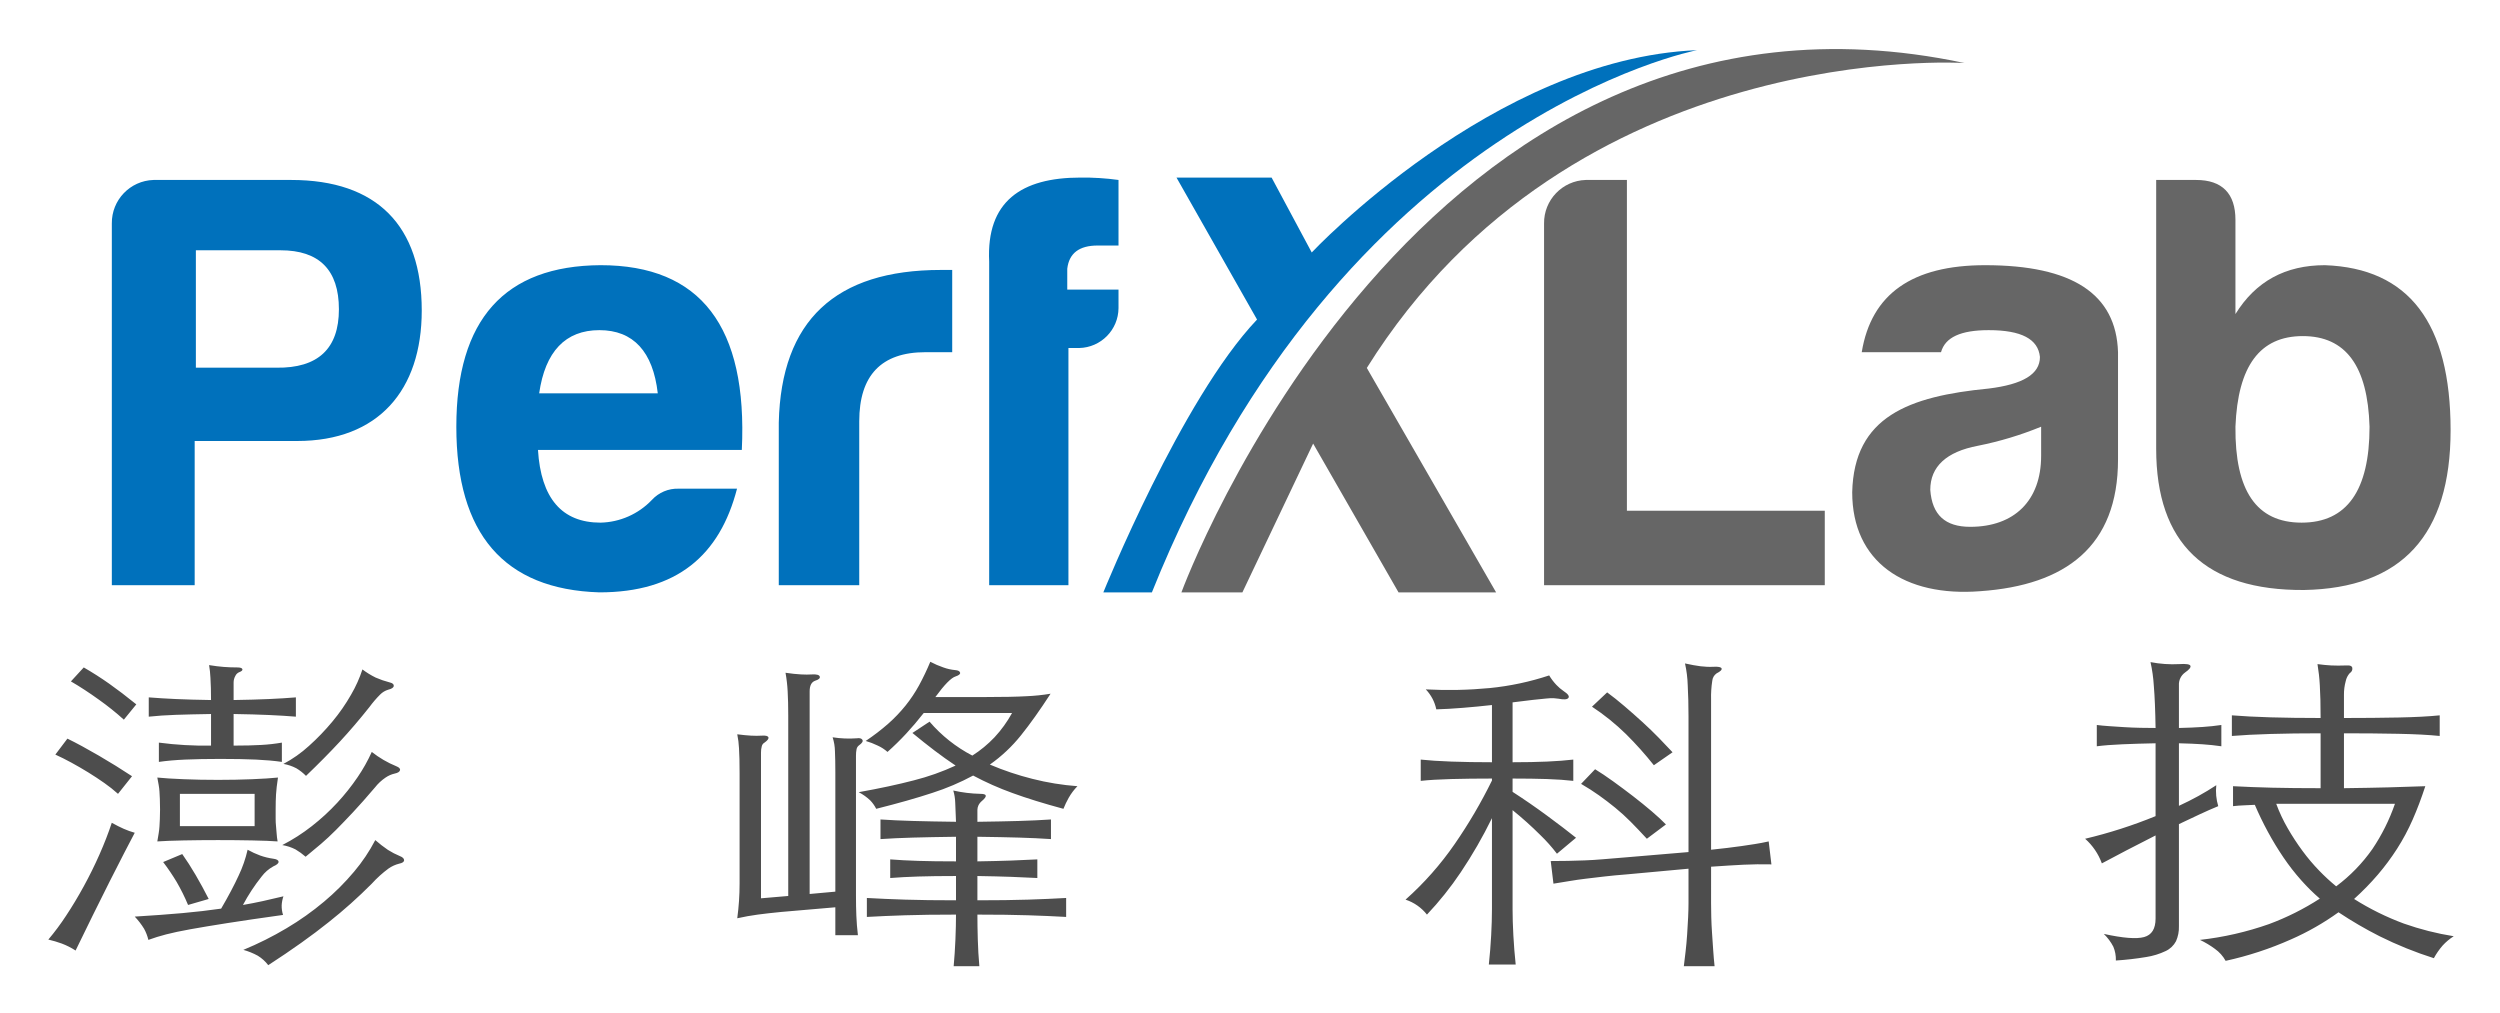
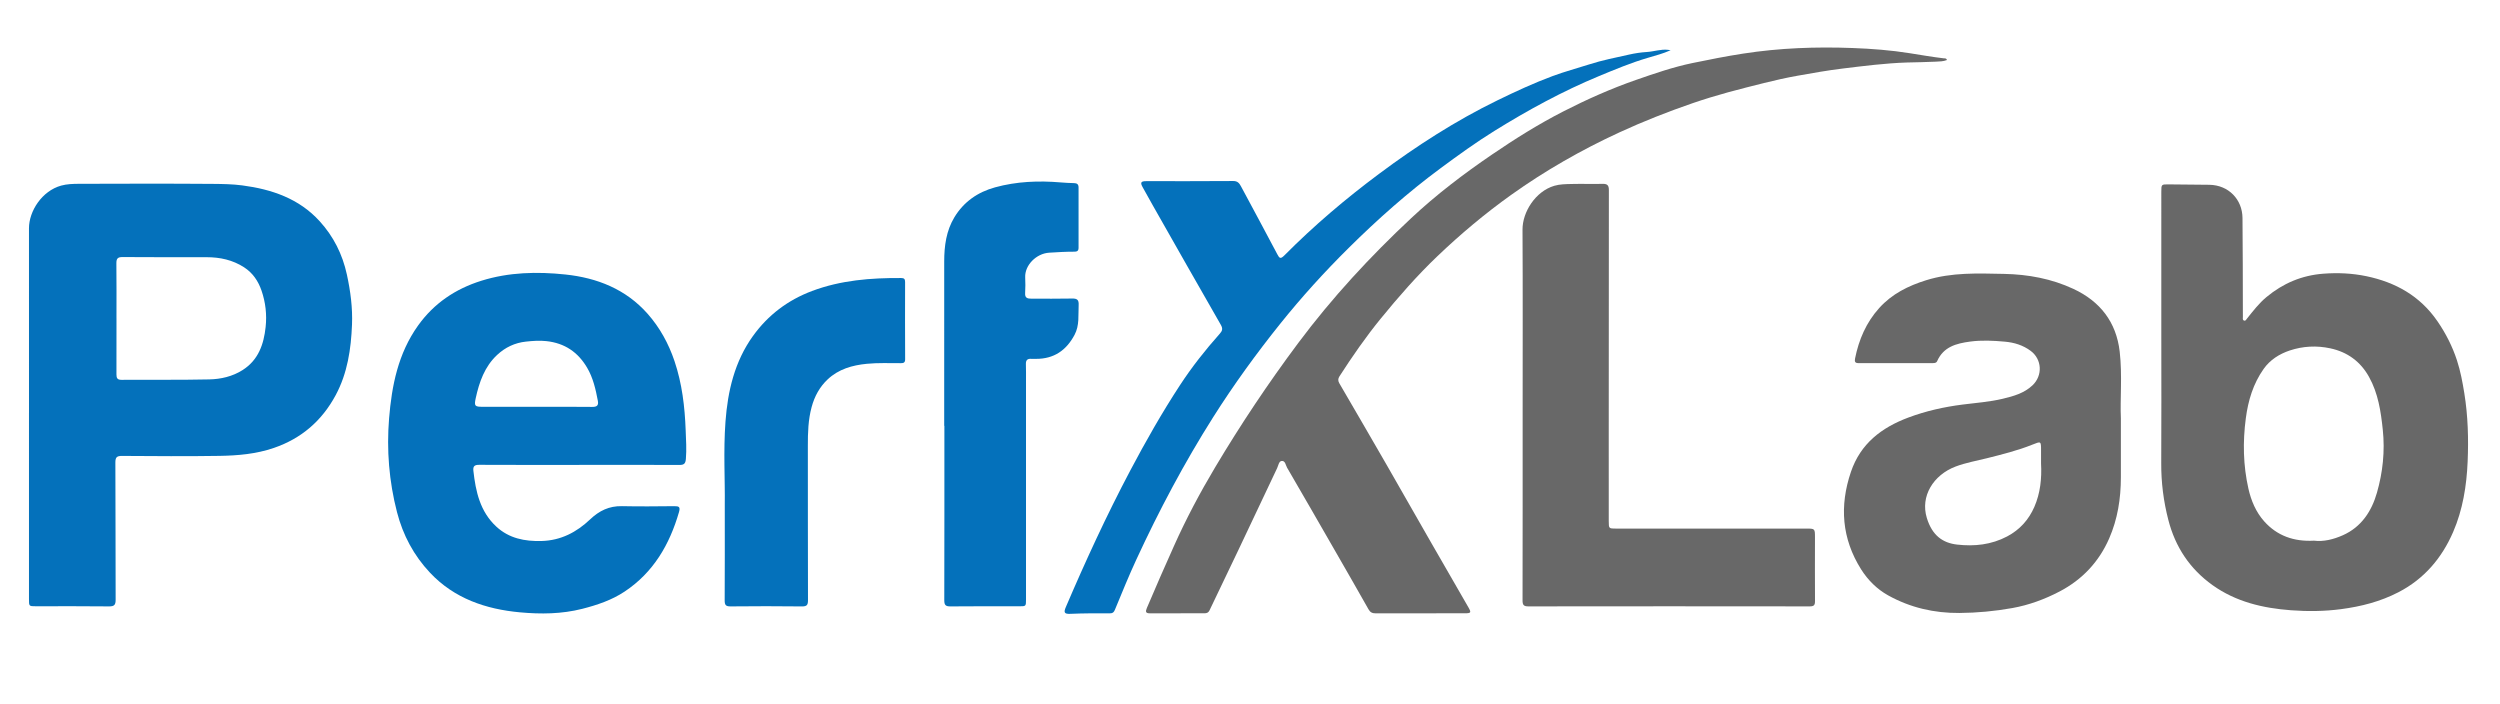
- <svg xmlns="http://www.w3.org/2000/svg" role="img" viewBox="2.98 36.23 390.78 158.28">
+ <svg xmlns="http://www.w3.org/2000/svg" id="Layer_1" viewBox="0 0 1920 540">
  <defs>
-     <style>.cls-1{fill:#0071bc}.cls-2{fill:#666}</style>
+     <style>.cls-1{fill:#686868;}.cls-1,.cls-2{stroke-width:0px;}.cls-2{fill:#0471bb;}</style>
  </defs>
-   <path d="M49.435 105.164H33.41v22.544H20.46V71.16a6.723 6.723 0 0 1 6.522-6.8h21.52c13.415 0 20.402 7.173 20.402 20.401 0 12.485-6.8 20.402-19.47 20.402zm-3.261-11.46c6.52.094 9.782-2.98 9.782-9.13 0-6.148-3.075-9.222-9.13-9.222H33.597v18.353zm50.496 35.12c-14.906-.464-22.36-9.128-22.36-25.896s7.546-25.155 22.545-25.247c15.65 0 23.01 9.596 22.08 28.88H87.072c.467 7.546 3.727 11.365 9.782 11.365a11.441 11.441 0 0 0 8.012-3.54 5.432 5.432 0 0 1 4.193-1.77h9.128c-2.7 10.433-9.408 16.208-21.519 16.208zM87.26 97.71h18.538c-.745-6.52-3.82-9.874-9.129-9.874-5.31 0-8.477 3.354-9.41 9.874zm37.452 4.565c.372-15.93 8.851-23.849 25.34-23.849h1.77v12.856h-4.192c-6.894 0-10.34 3.633-10.34 10.808v25.617h-12.578zm46.954-11.645h-1.677v37.078H157.6V77.123c-.466-9.41 5.032-13.136 14.254-13.136a40.111 40.111 0 0 1 5.963.373v10.248h-3.262q-4.331 0-4.75 3.633v3.26h8.012v2.89a6.284 6.284 0 0 1-6.15 6.238z" class="cls-1" />
-   <path d="M250.857 64.36h6.428v51.703h30.93v11.645h-43.88V71.16a6.724 6.724 0 0 1 6.522-6.8zm55.527 26.922h-12.392c1.492-9.129 7.92-13.6 19.283-13.6 13.603 0 20.496 4.471 20.777 13.6v16.768c0 13.603-8.198 19.657-21.52 20.59-11.833.93-20.03-4.565-20.03-15.465.28-11.833 8.85-14.999 21.333-16.21 5.311-.651 8.012-2.235 8.012-4.937-.279-2.794-2.887-4.192-8.012-4.192-4.378 0-6.8 1.119-7.451 3.446zm15.65 16.21v-4.564a53.649 53.649 0 0 1-9.875 2.98c-4.938.932-7.454 3.261-7.454 6.895.28 3.912 2.33 5.776 6.241 5.776 6.895 0 11.087-4.101 11.087-11.087zm30.373-22.17c3.167-5.125 7.822-7.64 13.973-7.64 13.134.464 19.657 9.035 19.657 25.803 0 16.397-7.64 24.688-22.916 24.969-15.374.091-23.105-7.268-23.105-22.079V64.36h6.24c4.1 0 6.151 2.143 6.151 6.242zm0 17.606c-.095 9.967 3.26 14.998 10.338 14.998 7.081 0 10.623-5.031 10.623-14.998-.282-9.503-3.728-14.162-10.433-14.162-6.708 0-10.157 4.66-10.528 14.162z" class="cls-2" />
-   <path d="M236.838 128.824h-15.252l-13.347-23.26-11.057 23.26h-9.532s37.042-100.874 122.4-82.745c0 0-61.2-3.919-93.42 47.665z" class="cls-2" />
-   <path d="M183.034 128.824h-7.587S187.65 98.607 199.47 86.18l-12.59-22.193h14.866l6.274 11.708s28.421-30.315 60.228-31.623c0 0-55.491 10.593-85.213 84.752z" class="cls-1" />
-   <path fill="#4d4d4d" d="M24.042 166.402q-.609 1.144-1.642 3.146-1.036 2.003-2.282 4.472-1.247 2.47-2.616 5.252-1.369 2.782-2.707 5.538a11.366 11.366 0 0 0-2.16-1.092 18.858 18.858 0 0 0-2.099-.624 37.912 37.912 0 0 0 2.768-3.718q1.43-2.157 2.768-4.602 1.338-2.444 2.465-4.992 1.125-2.547 1.916-4.94 1.034.573 1.856.936a13.19 13.19 0 0 0 1.733.624zm-2.616-6.084a21.93 21.93 0 0 0-2.13-1.69q-1.217-.858-2.524-1.664-1.309-.805-2.647-1.534-1.338-.727-2.494-1.248l1.886-2.496q2.13 1.04 4.898 2.652 2.767 1.612 5.202 3.224zm.913-11.596a42.417 42.417 0 0 0-3.894-3.12q-2.313-1.663-4.38-2.86l2.007-2.184q2.068 1.197 3.986 2.548 1.916 1.353 4.228 3.224zm18.617 28.964q1.52-.26 3.072-.598 1.552-.337 3.255-.754a5.15 5.15 0 0 0-.274 1.404 4.633 4.633 0 0 0 .213 1.508q-5.233.729-8.7 1.274-3.467.546-5.78.962-2.312.417-3.802.806-1.491.39-2.768.858a6.91 6.91 0 0 0-.67-1.742 11.58 11.58 0 0 0-1.46-1.898q4.258-.26 7.453-.546 3.194-.285 6.054-.702 1.702-2.912 2.738-5.174a19.332 19.332 0 0 0 1.399-4.03 13.441 13.441 0 0 0 1.977.91 10.338 10.338 0 0 0 2.038.494q.79.105.821.468.03.364-.82.728a5.785 5.785 0 0 0-1.826 1.586 28.834 28.834 0 0 0-2.92 4.446zm-1.46-32.032q3.224-.051 5.536-.156 2.311-.103 4.198-.26v3.016q-1.887-.156-4.198-.26-2.313-.103-5.536-.156v4.94q2.555 0 4.32-.104a27.694 27.694 0 0 0 3.224-.364v3.016q-1.766-.26-4.046-.364-2.282-.104-5.567-.104-3.164 0-5.506.104-2.342.105-4.107.364v-3.016a55.324 55.324 0 0 0 8.153.468v-4.94q-3.226.052-5.506.13-2.282.078-4.229.286v-3.016q1.947.156 4.229.26 2.281.105 5.506.156 0-2.028-.092-3.458a15.995 15.995 0 0 0-.212-2.002q1.278.208 2.312.286 1.034.078 2.068.078.73 0 .821.26.092.261-.456.468a1.137 1.137 0 0 0-.639.598 2.07 2.07 0 0 0-.273 1.014zm6.935 12.116q-.244 1.613-.304 2.626-.06 1.014-.06 2.366v1.482a10.34 10.34 0 0 0 .06 1.144q.06.547.091 1.092a11.576 11.576 0 0 0 .153 1.274q-1.4-.104-3.955-.156-2.555-.051-5.354-.052-2.8 0-5.384.052-2.587.053-4.107.156l.213-1.274a10.256 10.256 0 0 0 .122-1.066q.03-.52.06-1.144.03-.624.031-1.508 0-.987-.03-1.638-.031-.65-.061-1.17a8.429 8.429 0 0 0-.122-1.014q-.091-.493-.213-1.17 1.52.156 4.107.26 2.585.105 5.384.104 2.798 0 5.323-.104 2.524-.104 4.046-.26zm-14.054 19.916a31.078 31.078 0 0 0-1.794-3.614 34.466 34.466 0 0 0-2.1-3.094l2.982-1.248q1.033 1.457 2.099 3.276 1.063 1.821 2.038 3.744zm10.404-17.368H31.1v5.044h11.68zm22.572 10.92a5.025 5.025 0 0 0-1.643.754 17.794 17.794 0 0 0-2.616 2.366 75.625 75.625 0 0 1-6.723 6.006q-3.924 3.146-9.46 6.734a6.034 6.034 0 0 0-1.643-1.482 10.53 10.53 0 0 0-2.251-.91 51.61 51.61 0 0 0 6.753-3.38 43.968 43.968 0 0 0 5.87-4.16 37.961 37.961 0 0 0 4.685-4.68 26.856 26.856 0 0 0 3.316-4.94 20.017 20.017 0 0 0 1.978 1.534 12.204 12.204 0 0 0 1.855.962c.446.174.67.39.67.65s-.265.442-.791.546zm-.67-14.092a4.126 4.126 0 0 0-1.43.624 7.288 7.288 0 0 0-1.672 1.56q-1.949 2.289-3.408 3.848-1.46 1.56-2.676 2.782-1.218 1.222-2.343 2.184-1.126.963-2.403 2.002a10.551 10.551 0 0 0-1.582-1.144 6.976 6.976 0 0 0-2.068-.676 28.798 28.798 0 0 0 4.623-2.964 33.392 33.392 0 0 0 3.986-3.666 33.953 33.953 0 0 0 3.163-3.978 25.73 25.73 0 0 0 2.22-3.952 15.935 15.935 0 0 0 3.834 2.237q.668.26.577.623-.09.365-.82.52zm-1.034-13.104a2.955 2.955 0 0 0-1.247.754 16.874 16.874 0 0 0-1.673 1.95q-2.313 2.913-4.624 5.408-2.313 2.496-5.293 5.356a7.574 7.574 0 0 0-1.521-1.196 6.946 6.946 0 0 0-2.008-.676 19.41 19.41 0 0 0 3.985-2.808 35.649 35.649 0 0 0 3.68-3.822 28.718 28.718 0 0 0 2.921-4.212 20.478 20.478 0 0 0 1.764-3.926 12.646 12.646 0 0 0 2.07 1.274 14.424 14.424 0 0 0 2.19.754q.668.156.638.546c-.02.26-.315.46-.882.598zm62.543 4.056q0-2.184-.091-3.796a23.057 23.057 0 0 0-.335-2.912q1.399.209 2.434.26a14.863 14.863 0 0 0 1.764 0q1.034-.05 1.156.338.121.39-.73.65-.853.312-.852 1.664v31.668l4.016-.364V156.99q0-1.975-.061-3.328a7.527 7.527 0 0 0-.365-2.184 16.676 16.676 0 0 0 3.772.156q.669-.104.882.234.212.34-.517.858a.974.974 0 0 0-.396.624 4.693 4.693 0 0 0-.09.988v21.892q0 1.716.06 3.172.06 1.456.244 3.016h-3.53v-4.368l-8.456.728q-2.13.208-3.68.416-1.552.208-3.195.572a40.402 40.402 0 0 0 .365-5.408v-17.264q0-2.496-.091-3.9a14.137 14.137 0 0 0-.274-2.184q1.216.156 2.13.208a14.97 14.97 0 0 0 1.764 0q.85-.051.973.26.121.312-.608.832a.873.873 0 0 0-.426.572 3.512 3.512 0 0 0-.122.988v22.776l4.259-.364zm28.777 6.24a18.381 18.381 0 0 0 3.468-2.86 18.93 18.93 0 0 0 2.738-3.796h-13.81q-1.34 1.716-2.739 3.224-1.4 1.509-2.92 2.86a5.98 5.98 0 0 0-1.52-.988 11.943 11.943 0 0 0-1.887-.728 33.307 33.307 0 0 0 3.529-2.704 23.202 23.202 0 0 0 2.707-2.834 21.748 21.748 0 0 0 2.1-3.146 39.562 39.562 0 0 0 1.763-3.692 13.691 13.691 0 0 0 2.039.884 7.316 7.316 0 0 0 1.855.416q.669.053.76.39.092.339-.699.598-1.035.312-3.164 3.224h7.849q4.075 0 6.418-.13a30.504 30.504 0 0 0 3.742-.39q-2.496 3.849-4.624 6.5a23.686 23.686 0 0 1-4.867 4.576 44.784 44.784 0 0 0 6.662 2.236 40.799 40.799 0 0 0 7.027 1.144 8.671 8.671 0 0 0-1.37 1.82 14.37 14.37 0 0 0-.82 1.716q-4.625-1.248-7.97-2.47a46.554 46.554 0 0 1-6.145-2.73 37.673 37.673 0 0 1-6.358 2.704q-3.62 1.197-8.791 2.496a5.375 5.375 0 0 0-.943-1.326 7.879 7.879 0 0 0-1.795-1.274q4.928-.883 8.609-1.846a37.477 37.477 0 0 0 6.54-2.314q-1.643-1.092-3.285-2.34-1.643-1.248-3.468-2.756l2.677-1.768a22.448 22.448 0 0 0 6.692 5.304zm-2.555 12.688q-3.956.052-6.723.13-2.769.078-5.08.234v-3.068q2.311.156 5.08.234 2.768.079 6.723.13-.061-1.872-.122-3.016a7.276 7.276 0 0 0-.304-1.872 21.385 21.385 0 0 0 4.259.52q1.52 0 .243 1.092a2.022 2.022 0 0 0-.578.728 1.76 1.76 0 0 0-.152.676v1.872q3.833-.051 6.51-.13 2.676-.078 4.989-.234v3.068q-2.313-.156-4.989-.234-2.678-.078-6.51-.13v3.848q3.103-.051 5.293-.13 2.19-.078 4.076-.182v2.912q-1.886-.103-4.076-.182-2.19-.078-5.293-.13v3.796q4.684 0 7.909-.104 3.224-.103 5.962-.26v2.964q-2.737-.156-5.962-.26-3.225-.104-7.909-.104 0 1.768.06 3.874t.244 4.186h-4.015q.182-1.976.274-4.134.09-2.157.091-3.926-4.686 0-7.94.104-3.255.105-5.993.26v-2.964q2.738.156 5.993.26 3.254.105 7.94.104v-3.796q-3.468 0-5.902.078t-4.38.234v-2.912q1.947.156 4.38.234 2.433.078 5.902.078zm83.776-20.592q-2.313.26-4.593.442-2.283.183-4.107.234a6.345 6.345 0 0 0-1.642-3.12 67.687 67.687 0 0 0 10.007-.208 43.01 43.01 0 0 0 9.279-1.976 8.665 8.665 0 0 0 1.125 1.482 6.837 6.837 0 0 0 1.126.962q1.032.677.76 1.066-.274.39-1.551.13a7.323 7.323 0 0 0-.73-.078 8.217 8.217 0 0 0-1.217.052q-.791.078-2.039.208-1.248.13-3.194.39v9.36q3.043 0 5.385-.104 2.34-.104 4.106-.312v3.328q-1.765-.207-4.106-.286-2.342-.078-5.385-.078v2.08q2.738 1.768 5.385 3.718t4.532 3.458l-2.98 2.496a25.805 25.805 0 0 0-2.617-2.938 54.998 54.998 0 0 0-4.32-3.874v15.496q0 1.821.122 4.082.122 2.262.365 4.55h-4.198q.243-2.289.365-4.55.122-2.262.122-4.082v-14.248a71.576 71.576 0 0 1-4.867 8.45 50.657 50.657 0 0 1-5.294 6.63 7.043 7.043 0 0 0-3.345-2.34 48.415 48.415 0 0 0 7.696-8.71 77.506 77.506 0 0 0 5.81-9.906v-.312q-3.468 0-6.358.078-2.89.078-4.775.286v-3.328q1.885.208 4.775.312 2.889.105 6.358.104zm34.252 30.992q0 .936.03 2.158.031 1.222.123 2.548l.182 2.678q.091 1.352.213 2.444h-4.806q.121-.988.274-2.288.15-1.3.243-2.678.091-1.377.153-2.652c.039-.849.06-1.586.06-2.21v-5.408l-9.613.884q-2.007.156-3.559.338l-2.86.338q-1.309.156-2.525.364-1.217.208-2.554.416l-.426-3.536q1.399 0 2.677-.026 1.277-.025 2.646-.078 1.368-.051 2.89-.182 1.52-.129 3.468-.286l9.856-.832v-21.164q0-2.652-.122-4.914a18.056 18.056 0 0 0-.426-3.406q1.4.312 2.434.442a11.683 11.683 0 0 0 2.068.078q1.096-.051 1.217.26.122.312-.791.78a1.59 1.59 0 0 0-.669 1.17 16.205 16.205 0 0 0-.183 2.886v23.504l2.556-.286q1.154-.129 2.19-.286l2.069-.312q1.033-.156 2.19-.416l.426 3.588q-2.251-.051-4.35.052-2.1.105-5.08.312zm-10.038-10.088q-1.339-1.455-2.525-2.652a31.015 31.015 0 0 0-2.434-2.21q-1.246-1.014-2.524-1.924-1.277-.909-2.799-1.794l2.19-2.288q1.278.78 2.83 1.898 1.55 1.12 3.102 2.314 1.551 1.197 2.921 2.366 1.368 1.17 2.22 2.054zm1.095-11.492a55.537 55.537 0 0 0-4.35-4.862 35.528 35.528 0 0 0-5.323-4.29l2.372-2.236q1.278.936 2.708 2.158 1.428 1.223 2.798 2.47 1.37 1.248 2.586 2.496 1.216 1.248 2.13 2.236zm78.423-3.432q-2.738.053-5.171.156-2.435.105-4.016.312v-3.328q.79.105 1.916.182 1.125.078 2.373.156 1.247.078 2.525.104 1.279.027 2.373.026-.062-4.055-.274-6.604a23.747 23.747 0 0 0-.517-3.692 18.401 18.401 0 0 0 4.502.312q1.582-.103 1.734.26.151.364-.821 1.04a2.305 2.305 0 0 0-.974 2.028v6.656q2.129-.05 3.68-.156 1.552-.103 2.952-.312v3.328q-1.4-.207-2.951-.312-1.551-.104-3.68-.156v9.776q1.581-.728 3.041-1.534 1.46-.805 2.799-1.69a8.24 8.24 0 0 0 .304 3.276q-1.4.573-2.95 1.3-1.552.729-3.195 1.508v15.964a5.33 5.33 0 0 1-.456 2.34 3.493 3.493 0 0 1-1.612 1.534 10.953 10.953 0 0 1-3.042.936 47.12 47.12 0 0 1-4.746.546 5.173 5.173 0 0 0-.395-2.158 7.904 7.904 0 0 0-1.491-2.002q4.501.987 6.297.494 1.794-.494 1.795-2.886v-13q-2.373 1.197-4.563 2.34-2.191 1.144-3.833 2.028a9.453 9.453 0 0 0-2.616-3.848 74.56 74.56 0 0 0 11.012-3.536zm15.514 9.62c-.569.035-1.125.061-1.673.078q-.822.027-1.734.13v-3.12q2.92.156 6.115.234 3.193.078 7.574.078v-8.58q-4.32 0-7.849.104-3.529.105-6.022.312v-3.224q2.554.208 6.022.312 3.469.105 7.849.104 0-3.12-.122-5.096a29.727 29.727 0 0 0-.365-3.328q1.155.156 2.13.208.972.053 2.493 0 .731-.051.822.39a.791.791 0 0 1-.395.806 2.67 2.67 0 0 0-.64 1.274 7.673 7.673 0 0 0-.273 2.106v3.64q4.623 0 8.518-.078 3.892-.078 6.449-.338v3.224q-2.556-.26-6.48-.338-3.924-.078-8.487-.078v8.58q4.015-.051 6.997-.13 2.98-.077 5.719-.182-.913 2.808-1.978 5.226a33.158 33.158 0 0 1-2.433 4.55 37.046 37.046 0 0 1-3.012 4.056 41.322 41.322 0 0 1-3.71 3.796 41.674 41.674 0 0 0 7.786 3.848 44.607 44.607 0 0 0 7.788 1.976 8.66 8.66 0 0 0-1.734 1.456 10.985 10.985 0 0 0-1.37 1.976 59.331 59.331 0 0 1-8.486-3.432 62.256 62.256 0 0 1-6.418-3.744 40.604 40.604 0 0 1-7.423 4.238 52.924 52.924 0 0 1-10.221 3.354 5.59 5.59 0 0 0-1.673-1.872 13.831 13.831 0 0 0-2.343-1.404 48.778 48.778 0 0 0 10.8-2.47 40.87 40.87 0 0 0 7.939-3.978 30.47 30.47 0 0 1-2.92-2.886 34.355 34.355 0 0 1-2.769-3.562 46.27 46.27 0 0 1-2.433-4.004q-1.127-2.08-2.038-4.212zm3.346-.156a24.828 24.828 0 0 0 1.795 3.822 37.174 37.174 0 0 0 2.312 3.536 29.578 29.578 0 0 0 2.616 3.094 31.653 31.653 0 0 0 2.646 2.444 25.621 25.621 0 0 0 5.659-5.824 30.637 30.637 0 0 0 3.528-7.072z" />
+   <path class="cls-2" d="M22.27,317.089c0-47.252.023-94.503-.015-141.755-.011-13.187,9.972-28.712,24.739-32.797,4.36-1.206,9.111-1.355,13.686-1.369,34.257-.107,68.516-.214,102.772.059,7.542.06,15.203.175,22.665,1.163,22.566,2.987,43.495,10.05,59.379,27.503,10.645,11.696,17.503,25.326,20.898,40.92,2.777,12.756,4.469,25.562,3.949,38.537-.751,18.755-3.472,37.221-12.501,54.061-10.539,19.657-26.235,33.305-47.55,40.611-13.591,4.658-27.605,5.862-41.688,6.091-24.908.405-49.828.192-74.742.035-3.918-.025-5.277.777-5.253,5.081.199,35.065.047,70.132.201,105.198.018,4.023-.906,5.335-5.131,5.283-18.683-.232-37.371-.093-56.057-.1-5.371-.002-5.367-.018-5.367-5.548.001-47.658.001-95.315.001-142.973h.016ZM89.449,244.501h.015c0,14.343.036,28.686-.032,43.029-.013,2.775.661,4.203,3.859,4.183,22.463-.142,44.933.16,67.387-.329,8.948-.195,17.816-2.205,25.634-7.17,12.117-7.696,16.271-19.76,17.697-33.088,1.013-9.472-.043-18.888-3.148-27.912-2.521-7.326-6.691-13.58-13.404-17.924-8.771-5.675-18.468-7.745-28.731-7.758-21.517-.027-43.035.071-64.55-.112-3.83-.033-4.839,1.215-4.795,4.865.169,14.07.068,28.144.068,42.217Z" />
+   <path class="cls-1" d="M1659.888,259.792c-.003-37.498-.009-74.995.004-112.493.002-5.705.044-5.735,5.607-5.694,10.422.077,20.845.139,31.266.306,14.908.239,25.318,11.367,25.473,25.414.267,24.092.205,48.187.281,72.28.004,1.218-.05,2.439.017,3.654.056,1.021-.464,2.382.795,2.898,1.332.546,1.832-.815,2.473-1.615,4.632-5.778,9.129-11.665,14.887-16.433,12.691-10.509,27.076-16.656,43.637-17.909,11.139-.842,22.136-.352,33.024,1.915,22.467,4.677,41.226,15.184,54.549,34.52,6.471,9.392,11.54,19.395,15.064,30.165,2.685,8.207,4.26,16.728,5.635,25.238,2.814,17.41,3.298,34.979,2.545,52.562-.795,18.578-3.747,36.922-11.146,53.993-8.64,19.935-22.14,35.954-41.915,46.2-13.947,7.226-28.672,10.987-44.184,13.039-12.859,1.701-25.684,1.795-38.429.846-21.503-1.6-42.269-6.433-60.257-19.303-17.454-12.488-28.576-29.283-33.935-50.074-3.699-14.352-5.541-28.834-5.448-43.67.2-31.946.061-63.895.059-95.842ZM1777.113,415.232c7.42.922,15.042-.979,22.212-4.168,14.262-6.343,22.124-18.495,26.19-32.737,4.46-15.623,6.188-31.765,4.479-48.123-1.476-14.123-3.496-28.003-10.578-40.726-6.647-11.942-16.654-19.131-29.743-21.959-10.441-2.256-21.027-1.723-31.142,1.651-7.962,2.656-15.122,7.166-20.072,14.183-8.004,11.346-11.866,24.152-13.678,37.922-2.389,18.166-2.026,36.08,1.981,53.925,2.091,9.315,5.797,18.087,12.125,25.173,9.903,11.088,22.793,15.719,38.225,14.859Z" />
+   <path class="cls-2" d="M444.911,357.054c-25.592,0-51.185.062-76.777-.072-3.521-.018-4.986.898-4.58,4.554,1.777,16.001,5.153,31.379,17.624,42.906,9.789,9.049,21.794,11.392,34.732,11.05,14.794-.391,26.928-6.756,37.278-16.589,7.019-6.668,14.659-10.38,24.449-10.171,13.399.286,26.81.153,40.214.012,3.543-.037,4.779.506,3.622,4.507-7.225,24.989-19.685,46.414-41.776,61.08-9.853,6.542-20.984,10.312-32.492,13.242-15.859,4.038-31.948,4.172-47.909,2.697-26.21-2.422-50.393-10.616-69.03-30.408-12.448-13.219-20.798-28.841-25.367-46.523-6.118-23.678-8.054-47.765-6.08-71.993,2.059-25.274,6.941-49.876,22.207-71.264,12.285-17.211,28.809-28.242,48.629-34.457,21.08-6.611,42.932-7.102,64.579-4.813,24.284,2.568,46.339,11.203,63.093,30.123,9.425,10.644,16.138,22.923,20.673,36.343,5.833,17.261,7.939,35.159,8.602,53.28.266,7.283.775,14.528.16,21.851-.318,3.786-1.52,4.693-5.075,4.676-25.592-.123-51.184-.066-76.777-.066v.033ZM412.177,312.436c14.207,0,28.414-.105,42.619.072,3.653.046,5.025-1.133,4.352-4.693-1.674-8.848-3.644-17.64-8.277-25.481-7.03-11.895-17.177-18.832-31.278-20.359-5.369-.582-10.443-.166-15.653.378-8.572.896-15.984,4.469-22.182,10.259-9.593,8.963-13.715,20.844-16.411,33.234-1.323,6.079-.618,6.569,5.429,6.578,13.801.019,27.601.006,41.402.012Z" />
+   <path class="cls-1" d="M1495.252,46.094c-2.759,1.136-5.715,1.109-8.518,1.263-7.43.408-14.881.402-22.321.649-16.482.548-32.815,2.632-49.168,4.621-11.654,1.417-23.203,3.478-34.732,5.533-8.56,1.525-17.098,3.426-25.573,5.56-9.362,2.357-18.743,4.659-28.045,7.233-9.024,2.497-18.005,5.207-26.856,8.257-19.168,6.606-38.038,14.019-56.448,22.515-29.149,13.451-56.956,29.334-83.076,47.983-19.957,14.249-38.723,30-56.498,46.96-15.672,14.954-29.87,31.19-43.533,47.923-11.55,14.144-21.928,29.153-31.819,44.498-1.147,1.78-1.15,3.417-.061,5.286,12.109,20.793,24.217,41.587,36.226,62.438,11.254,19.539,22.366,39.161,33.585,58.72,9.752,17.002,19.571,33.964,29.349,50.951,2.272,3.947,1.972,4.51-2.573,4.514-22.884.023-45.769-.018-68.653.052-2.572.008-4.195-.744-5.517-3.087-8.328-14.762-16.783-29.452-25.231-44.145-12.396-21.561-24.784-43.127-37.3-64.619-1.129-1.939-1.355-5.571-4.272-5.167-2.05.284-2.437,3.505-3.388,5.512-9.832,20.765-19.618,41.551-29.482,62.301-7.449,15.67-15.021,31.282-22.457,46.959-.869,1.833-2.22,2.196-3.915,2.197-13.947.01-27.895-.028-41.842.033-3.376.015-3.485-1.364-2.363-4.033,6.735-16.022,13.785-31.9,20.876-47.769,9.253-20.707,19.878-40.691,31.449-60.116,19.657-32.999,40.969-64.93,63.98-95.73,25.905-34.673,55.144-66.302,86.691-95.814,19.247-18.006,40.183-33.943,61.979-48.803,17.706-12.071,35.802-23.432,54.874-33.189,18.076-9.248,36.622-17.504,55.796-24.184,14.266-4.97,28.618-9.908,43.421-12.981,12.895-2.677,25.828-5.222,38.88-7.245,27.935-4.33,56.006-5.358,84.129-4.292,14.664.556,29.356,1.661,43.952,4.006,8.633,1.387,17.294,2.87,25.999,3.908.839.1,1.953-.26,2.455,1.303Z" />
+   <path class="cls-1" d="M1628.839,321.435c0,17.358.011,31.303-.003,45.247-.016,16.218-2.505,32.054-9.026,46.931-7.853,17.916-20.619,31.53-38.054,40.646-11.499,6.012-23.619,10.459-36.334,12.735-13.397,2.398-26.943,3.674-40.64,3.771-19.456.138-37.707-4.105-54.637-13.486-8.587-4.758-15.602-11.757-20.801-20.007-14.861-23.581-16.726-48.71-7.818-74.912,7.375-21.693,23.514-33.979,44.089-41.683,13.522-5.063,27.432-8.166,41.778-9.989,10.26-1.304,20.647-2.035,30.751-4.45,8.248-1.971,16.401-4.232,22.824-10.312,7.939-7.515,7.343-19.959-1.426-26.471-5.858-4.35-12.55-6.413-19.824-7.061-8.901-.793-17.711-1.263-26.663-.055-10.712,1.445-20.411,3.992-25.31,14.987-.678,1.523-2.086,1.54-3.46,1.541-18.956.005-37.911-.012-56.867.026-2.58.005-3.247-.998-2.747-3.502,2.899-14.52,8.554-27.701,18.555-38.807,9.802-10.884,22.305-17.084,36.098-21.382,19.63-6.118,39.72-5.255,59.832-4.852,18.511.371,36.476,3.708,53.233,11.522,20.386,9.507,32.931,25.373,35.546,48.225,2.085,18.216.212,36.507.903,51.338ZM1567.525,355.953c0-3.385-.001-6.77 0-10.154.003-7.036-.014-6.986-6.591-4.341-11.359,4.569-23.215,7.493-35.057,10.48-8.051,2.031-16.26,3.413-24.081,6.399-16.931,6.464-27.133,22.73-21.982,39.507,4.118,13.412,12.202,19.133,23.227,20.395,13.257,1.518,26.278.162,38.462-6.268,9.738-5.139,16.622-12.899,20.886-22.695,4.584-10.531,5.761-21.853,5.135-33.324Z" />
+   <path class="cls-1" d="M1169.392,316.884c.001-46.834.161-93.669-.1-140.501-.075-13.48,9.866-29.378,24.42-33.699,4.196-1.246,8.827-1.272,13.27-1.383,7.981-.201,15.974.086,23.957-.094,3.561-.08,4.679,1.233,4.674,4.737-.091,63.073-.088,126.146-.101,189.219-.004,21.656-.002,43.312.01,64.968.003,5.825.023,5.83,5.802,5.83,48.599-.003,97.198-.009,145.796-.012,6.764-0,6.785.005,6.783,6.935-.004,16.243-.11,32.487.02,48.728.025,3.178-.855,4.094-4.086,4.09-72.018-.093-144.037-.1-216.055.003-3.698.005-4.471-1.198-4.463-4.664.107-48.052.072-96.104.073-144.156Z" />
+   <path class="cls-2" d="M1283.047,38.582c-5.893,2.642-11.915,4.172-17.839,5.925-12.716,3.761-24.91,8.844-37.107,13.903-28.054,11.637-54.642,26.153-80.414,42.14-14.178,8.794-27.695,18.59-41.125,28.507-25.222,18.622-48.559,39.36-70.821,61.4-18.552,18.367-36.059,37.658-52.38,58.003-18.535,23.104-35.91,47.063-51.756,72.116-22.114,34.962-41.438,71.432-58.796,108.947-5.892,12.734-11.177,25.752-16.536,38.724-.819,1.983-1.695,2.794-3.736,2.784-10.149-.052-20.296-.051-30.443.393-4.666.204-5.341-.962-3.538-5.177,15.199-35.519,31.352-70.587,49.42-104.755,11.835-22.381,24.321-44.391,38.18-65.581,9.172-14.025,19.54-27.18,30.7-39.69,1.924-2.156,2.4-3.853.746-6.732-17.538-30.516-34.875-61.147-52.254-91.754-2.647-4.662-5.245-9.353-7.838-14.045-1.905-3.448-1.292-4.553,2.614-4.557,22.342-.021,44.686.075,67.026-.11,3.273-.027,4.63,1.668,5.856,3.948,9.361,17.411,18.72,34.824,27.968,52.295,1.602,3.026,2.38,3.951,5.423.883,22.583-22.764,46.988-43.46,72.688-62.616,28.744-21.424,58.77-40.787,91.065-56.532,13.907-6.78,27.938-13.268,42.43-18.647,9.134-3.391,18.599-5.88,27.881-8.881,10.08-3.259,20.469-5.246,30.771-7.572,4.457-1.006,9.036-1.683,13.594-1.972,5.388-.343,10.6-2.243,16.064-1.683.723.074,1.438.224,2.157.339Z" />
+   <path class="cls-2" d="M725.144,327.01c0-42.092-.013-84.185.009-126.277.006-11.875,1.564-23.51,7.812-33.856,7.179-11.888,17.933-19.343,31.248-22.999,16.567-4.55,33.458-5.224,50.497-3.775,3.369.286,6.754.464,10.135.531,2.323.046,3.494.903,3.487,3.359-.042,15.43-.072,30.86-.001,46.289.013,2.743-1.465,3.02-3.606,3.018-6.343-.005-12.664.365-19.001.769-9.855.628-18.744,9.594-18.374,18.882.161,4.054.231,8.134-.045,12.176-.256,3.756,1.852,4.252,4.74,4.246,10.423-.022,20.849.141,31.267-.095,3.828-.087,5.309.921,5.094,4.955-.412,7.743.763,15.578-3.147,22.929-6.36,11.958-15.886,18.502-29.628,18.441-1.218-.005-2.442.079-3.654-.013-2.952-.224-4.189,1.054-4.088,4.036.145,4.327.082,8.661.082,12.992.004,55.899.006,111.798.003,167.697-0,5.325-.016,5.313-5.183,5.313-17.597-.002-35.195-.097-52.791.089-3.684.039-4.802-.943-4.791-4.709.124-44.665.08-89.33.08-133.995-.048,0-.096-0-.144-0Z" />
+   <path class="cls-2" d="M556.63,387.048c.26-17.734-1.135-40.532.537-63.207,1.729-23.453,6.988-46.182,21.107-65.794,11.594-16.106,26.795-27.584,45.417-34.581,22.093-8.301,45.092-10.077,68.399-9.943,2.317.013,3.027.805,3.021,3.065-.055,19.767-.064,39.534.038,59.301.014,2.739-1.281,3.021-3.476,3.026-8.662.019-17.336-.358-25.981.482-11.159,1.084-21.678,4.105-30.028,11.947-6.14,5.766-10.07,12.944-12.326,21.25-2.664,9.807-2.922,19.698-2.911,29.701.044,39.534-.009,79.069.107,118.603.01,3.55-.7,4.881-4.632,4.832-18.277-.228-36.559-.202-54.837-.017-3.657.037-4.532-1.096-4.51-4.607.146-23.016.075-46.033.075-74.058Z" />
</svg>
